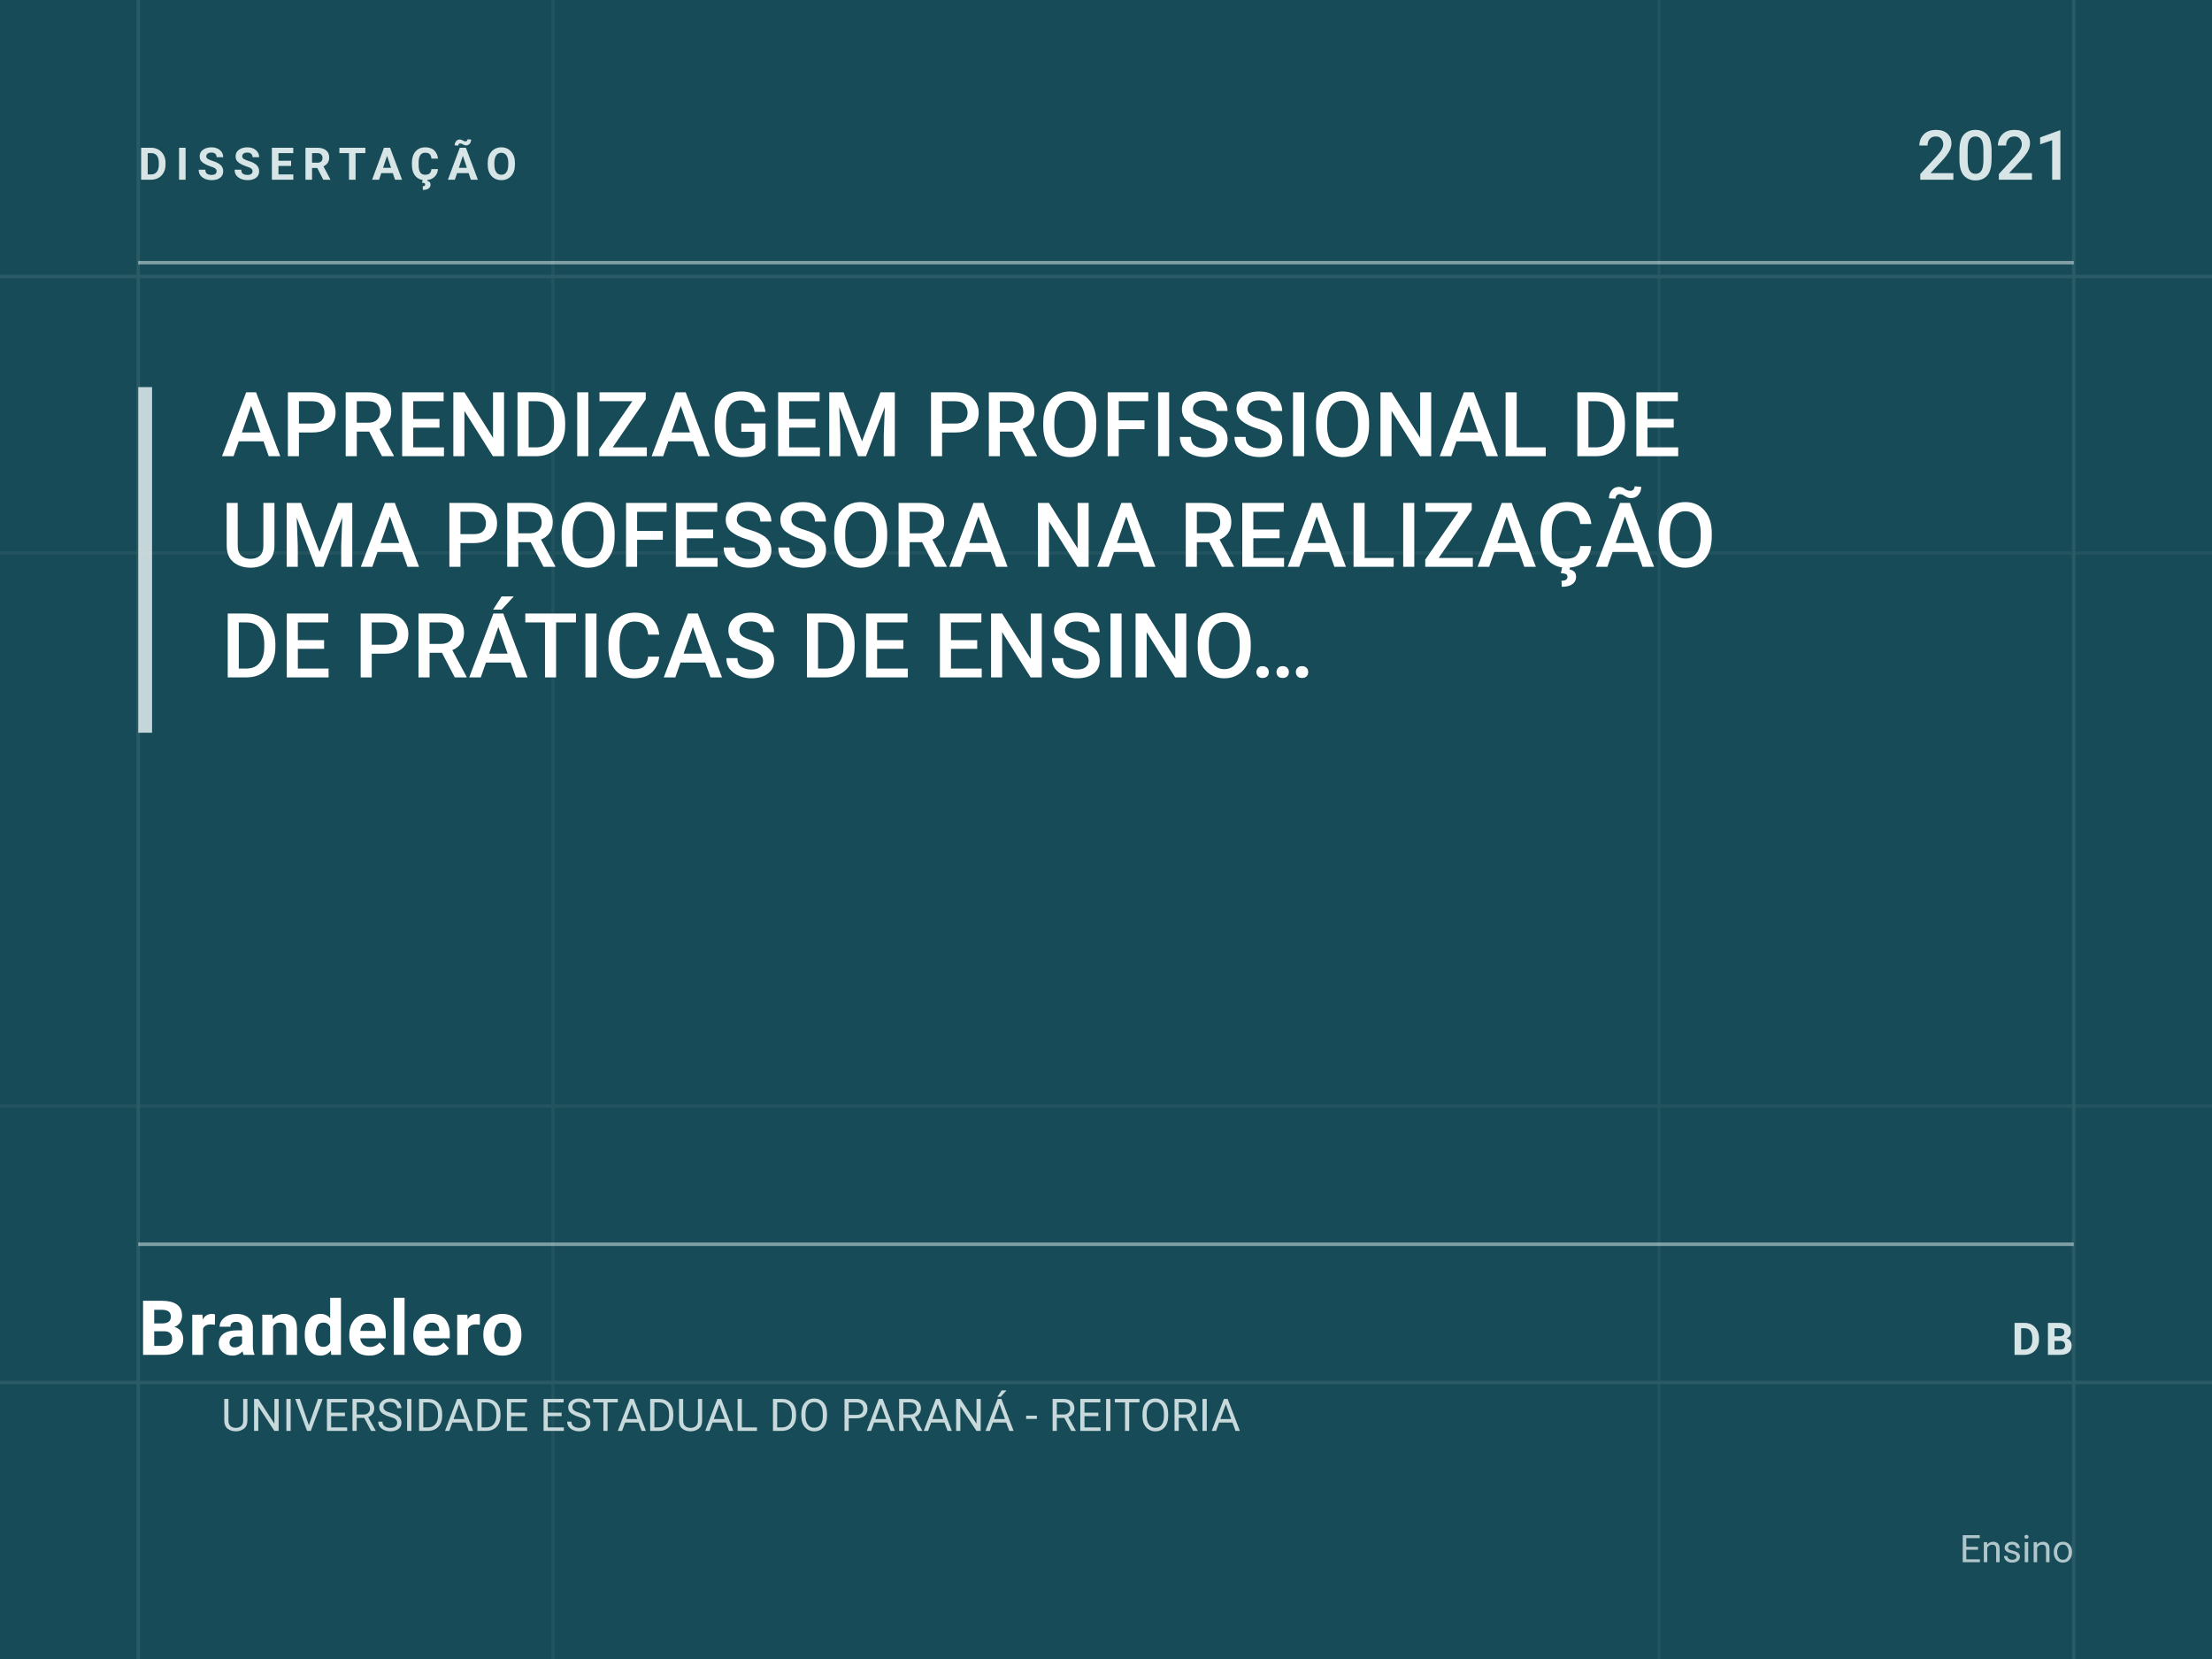
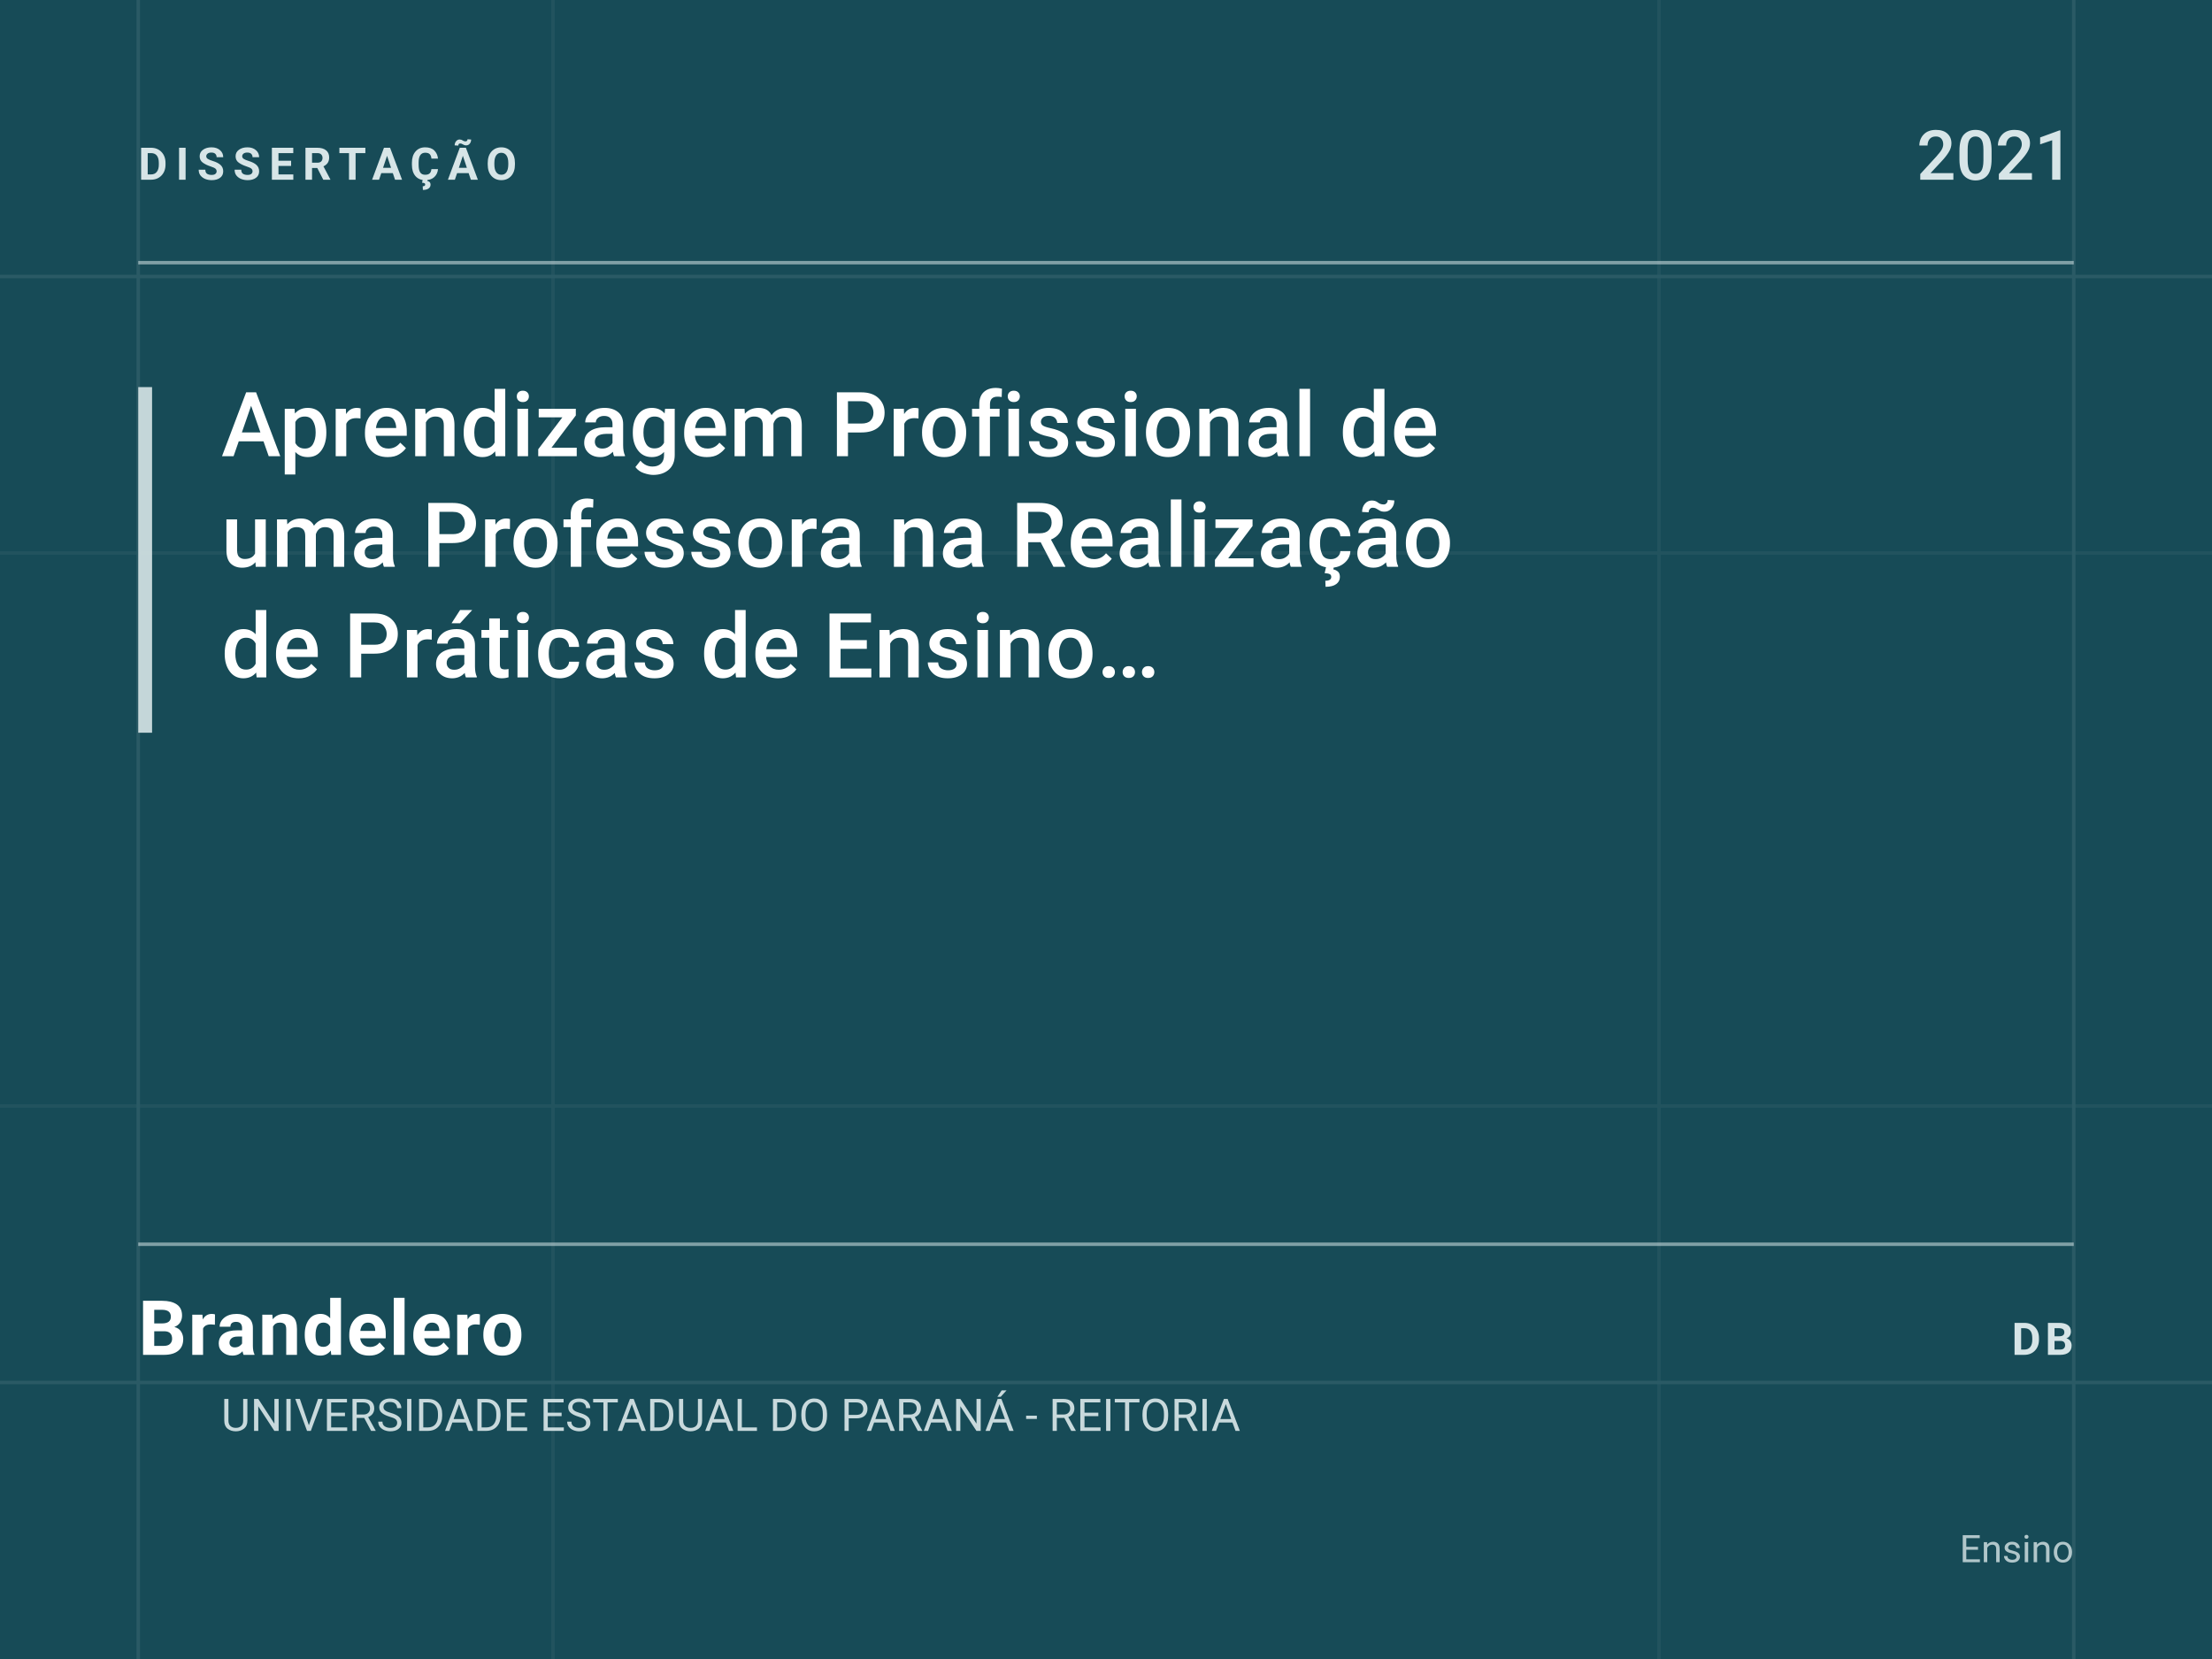
- <svg xmlns="http://www.w3.org/2000/svg" viewBox="0 0 640 480" width="640" height="480" role="img" aria-label="APRENDIZAGEM PROFISSIONAL DE UMA PROFESSORA NA REALIZAÇÃO DE PRÁTICAS DE ENSINO">
+ <svg xmlns="http://www.w3.org/2000/svg" viewBox="0 0 640 480" width="640" height="480" role="img" aria-label="Aprendizagem Profissional de uma Professora na Realização de Práticas de Ensino">
  <rect width="640" height="480" fill="#174B57" />
  <g opacity="0.10" stroke="#D7E5E7" stroke-width="1">
    <path d="M0 80H640M0 400H640M40 0V480M600 0V480" />
    <path d="M0 160H640M0 320H640M160 0V480M480 0V480" opacity="0.55" />
  </g>
  <text x="40" y="52" fill="#D7E5E7" font-family="Roboto, Arial, Helvetica, sans-serif" font-size="13" font-weight="700" letter-spacing="2.4">DISSERTAÇÃO</text>
  <text x="600" y="52" text-anchor="end" fill="#D7E5E7" font-family="Roboto, Arial, Helvetica, sans-serif" font-size="20" font-weight="500">2021</text>
  <line x1="40" y1="76" x2="600" y2="76" stroke="#D7E5E7" stroke-width="1" opacity="0.55" />
  <rect x="40" y="112" width="4" height="100" fill="#D7E5E7" opacity="0.9" />
  <text fill="#FFFFFF" font-family="Roboto, Arial, Helvetica, sans-serif" font-size="26" font-weight="500" letter-spacing="0.1">
-     <tspan x="64" y="132">APRENDIZAGEM PROFISSIONAL DE</tspan>
-     <tspan x="64" y="164">UMA PROFESSORA NA REALIZAÇÃO</tspan>
-     <tspan x="64" y="196">DE PRÁTICAS DE ENSINO…</tspan>
+     <tspan x="64" y="132">Aprendizagem Profissional de</tspan>
+     <tspan x="64" y="164">uma Professora na Realização</tspan>
+     <tspan x="64" y="196">de Práticas de Ensino…</tspan>
  </text>
  <line x1="40" y1="360" x2="600" y2="360" stroke="#D7E5E7" stroke-width="1" opacity="0.55" />
  <text x="40" y="392" fill="#FFFFFF" font-family="Roboto, Arial, Helvetica, sans-serif" font-size="22" font-weight="600" letter-spacing="0.4">Brandelero</text>
  <text fill="#D7E5E7" font-family="Roboto, Arial, Helvetica, sans-serif" font-size="13" opacity="0.92">
    <tspan x="64" y="414">UNIVERSIDADE ESTADUAL DO PARANÁ - REITORIA</tspan>
  </text>
  <text x="600" y="452" text-anchor="end" fill="#D7E5E7" font-family="Roboto, Arial, Helvetica, sans-serif" font-size="11" opacity="0.8">Ensino</text>
  <text x="600" y="392" text-anchor="end" fill="#D7E5E7" font-family="Roboto, Arial, Helvetica, sans-serif" font-size="13" font-weight="700" letter-spacing="1.2">DB</text>
</svg>
